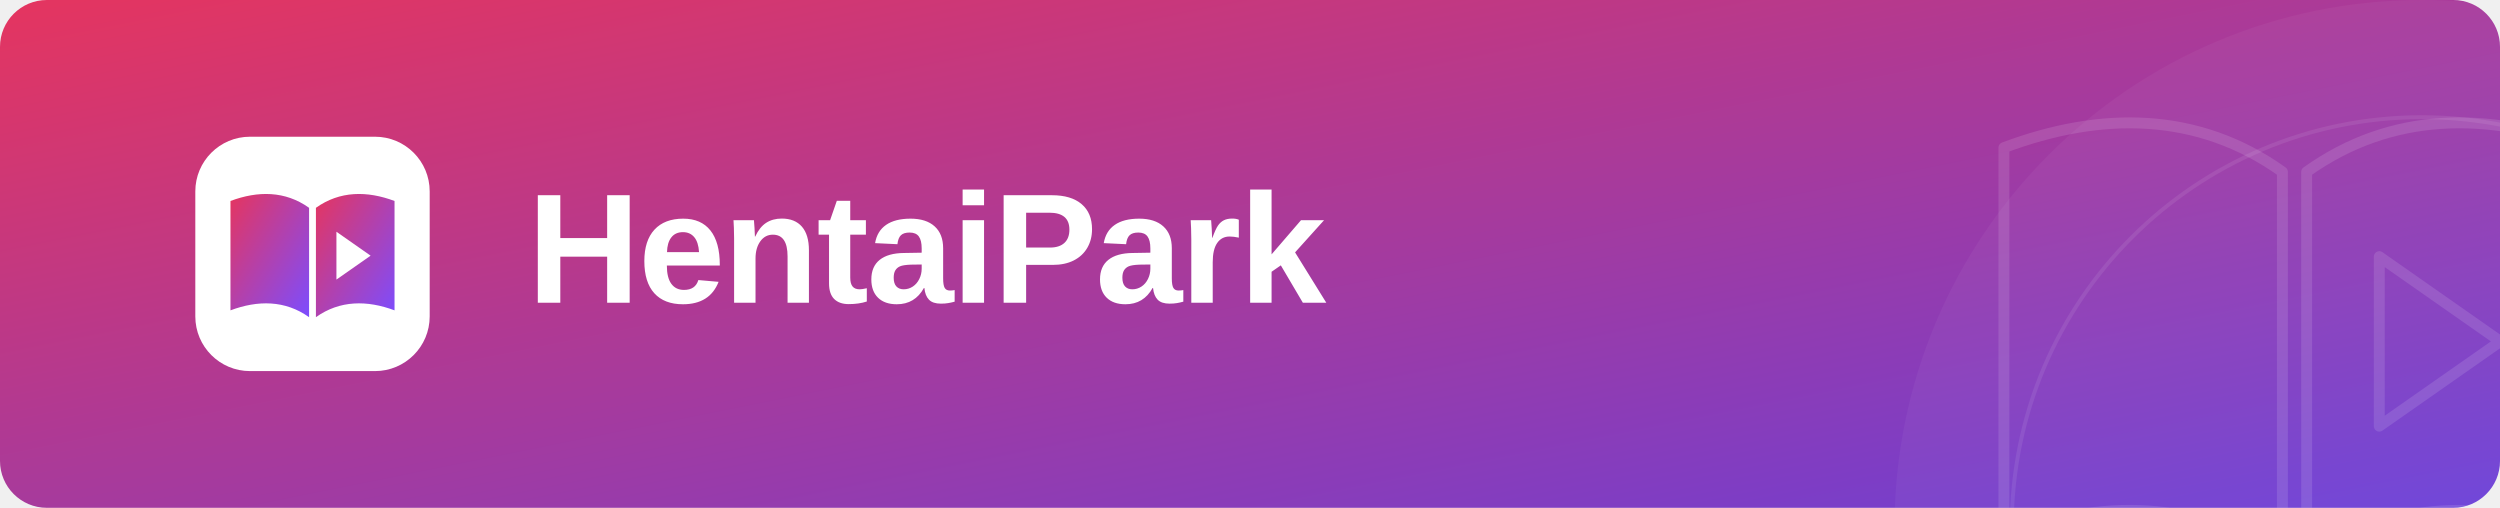
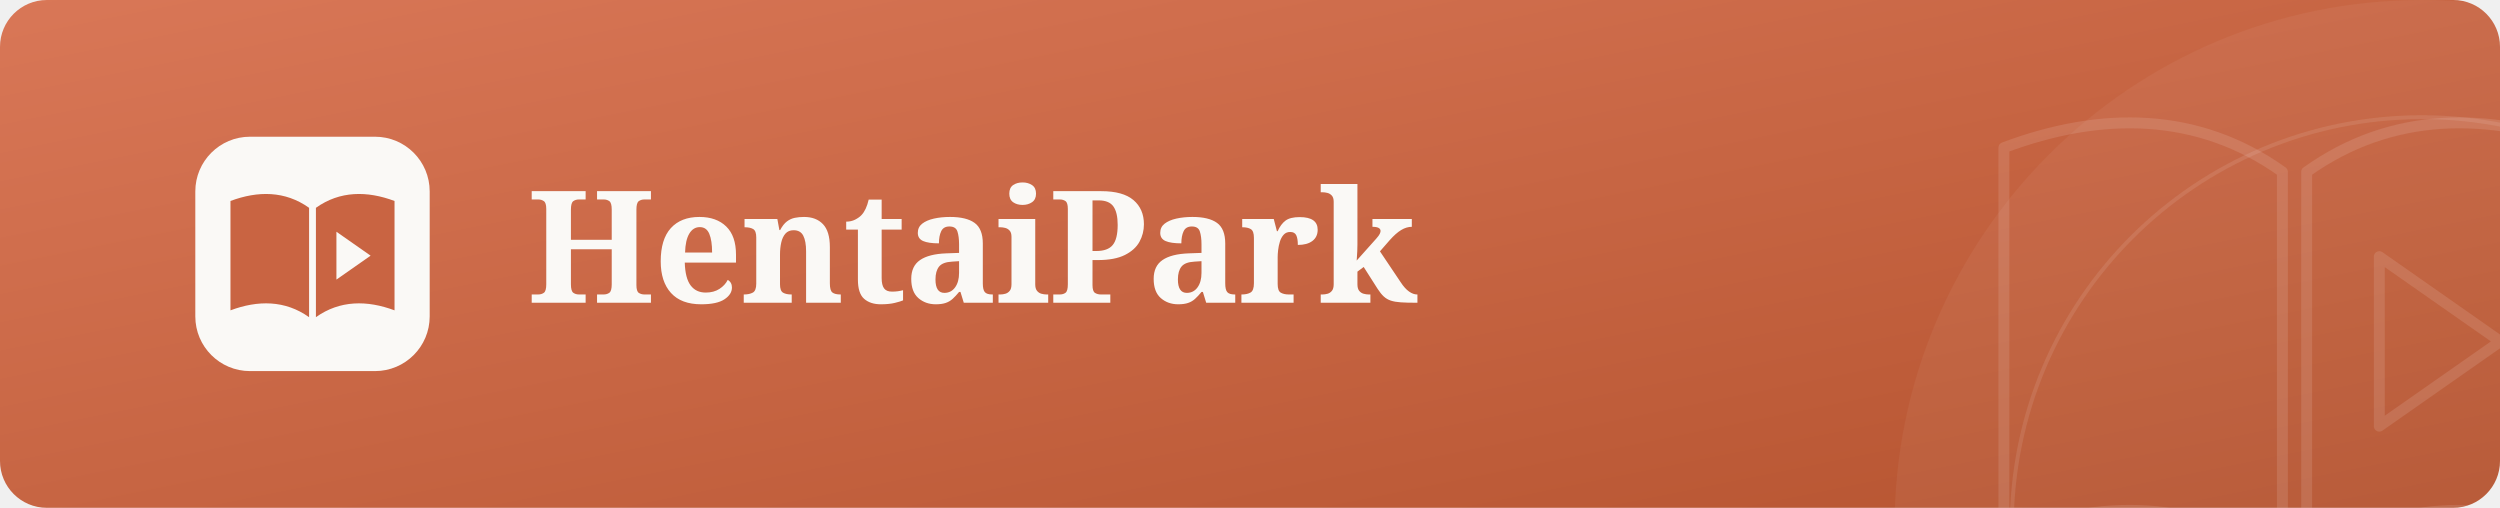
<svg xmlns="http://www.w3.org/2000/svg" width="1280" height="260" viewBox="0 0 1280 260" role="img" aria-labelledby="title">
  <defs>
    <linearGradient id="bg" x1="0" y1="0" x2="1" y2="1">
-       <stop offset="0" stop-color="#e5355f" />
-       <stop offset="1" stop-color="#6a3fd8" />
-     </linearGradient>
-     <linearGradient id="ink" x1="0" y1="0" x2="1" y2="1">
-       <stop offset="0" stop-color="#e5355f" />
-       <stop offset="1" stop-color="#7c4dff" />
+       <stop offset="0" stop-color="#D97757" />
+       <stop offset="1" stop-color="#B5532F" />
    </linearGradient>
    <clipPath id="card">
      <rect width="1280" height="260" rx="24" />
    </clipPath>
  </defs>
  <g clip-path="url(#card)">
    <rect width="1280" height="260" fill="url(#bg)" />
-     <circle cx="1240" cy="270" r="270" fill="#ffffff" opacity="0.04" />
-     <circle cx="1240" cy="270" r="210" fill="none" stroke="#ffffff" stroke-width="2" opacity="0.08" />
-     <g transform="translate(840 -160) scale(6.2)" fill="none" stroke="#ffffff" stroke-opacity="0.12" stroke-width="0.9" stroke-linejoin="round">
+     <circle cx="1240" cy="270" r="270" fill="#FAF9F6" opacity="0.05" />
+     <circle cx="1240" cy="270" r="210" fill="none" stroke="#FAF9F6" stroke-width="2" opacity="0.1" />
+     <g transform="translate(840 -160) scale(6.2)" fill="none" stroke="#FAF9F6" stroke-opacity="0.12" stroke-width="0.9" stroke-linejoin="round">
      <path d="M30,38 C38,35 46,35 53,40 L53,72 C46,67 38,67 30,70 Z" />
      <path d="M78,38 C70,35 62,35 55,40 L55,72 C62,67 70,67 78,70 Z" />
      <path d="M61,47 L71,54 L61,61 Z" />
    </g>
  </g>
-   <rect x="100" y="70" width="120" height="120" rx="28" fill="#ffffff" />
+   <rect x="100" y="70" width="120" height="120" rx="28" fill="#FAF9F6" />
  <g transform="translate(65.5 36.4) scale(1.75)">
-     <path fill="url(#ink)" d="M30,38 C38,35 46,35 53,40 L53,72 C46,67 38,67 30,70 Z" />
-     <path fill="url(#ink)" d="M78,38 C70,35 62,35 55,40 L55,72 C62,67 70,67 78,70 Z" />
-     <path fill="#ffffff" d="M61,47 L71,54 L61,61 Z" />
+     <path fill="#C96442" d="M30,38 C38,35 46,35 53,40 L53,72 C46,67 38,67 30,70 Z" />
+     <path fill="#C96442" d="M78,38 C70,35 62,35 55,40 L55,72 C62,67 70,67 78,70 Z" />
+     <path fill="#FAF9F6" d="M61,47 L71,54 L61,61 Z" />
  </g>
-   <text x="270" y="155" fill="#ffffff" font-family="Segoe UI,Arial,sans-serif" font-size="80" font-weight="700" letter-spacing="-1">HentaiPark</text>
+   <text x="270" y="155" fill="#FAF9F6" font-family="Georgia,'Noto Serif','Source Han Serif SC',serif" font-size="80" font-weight="600" letter-spacing="-1">HentaiPark</text>
</svg>
